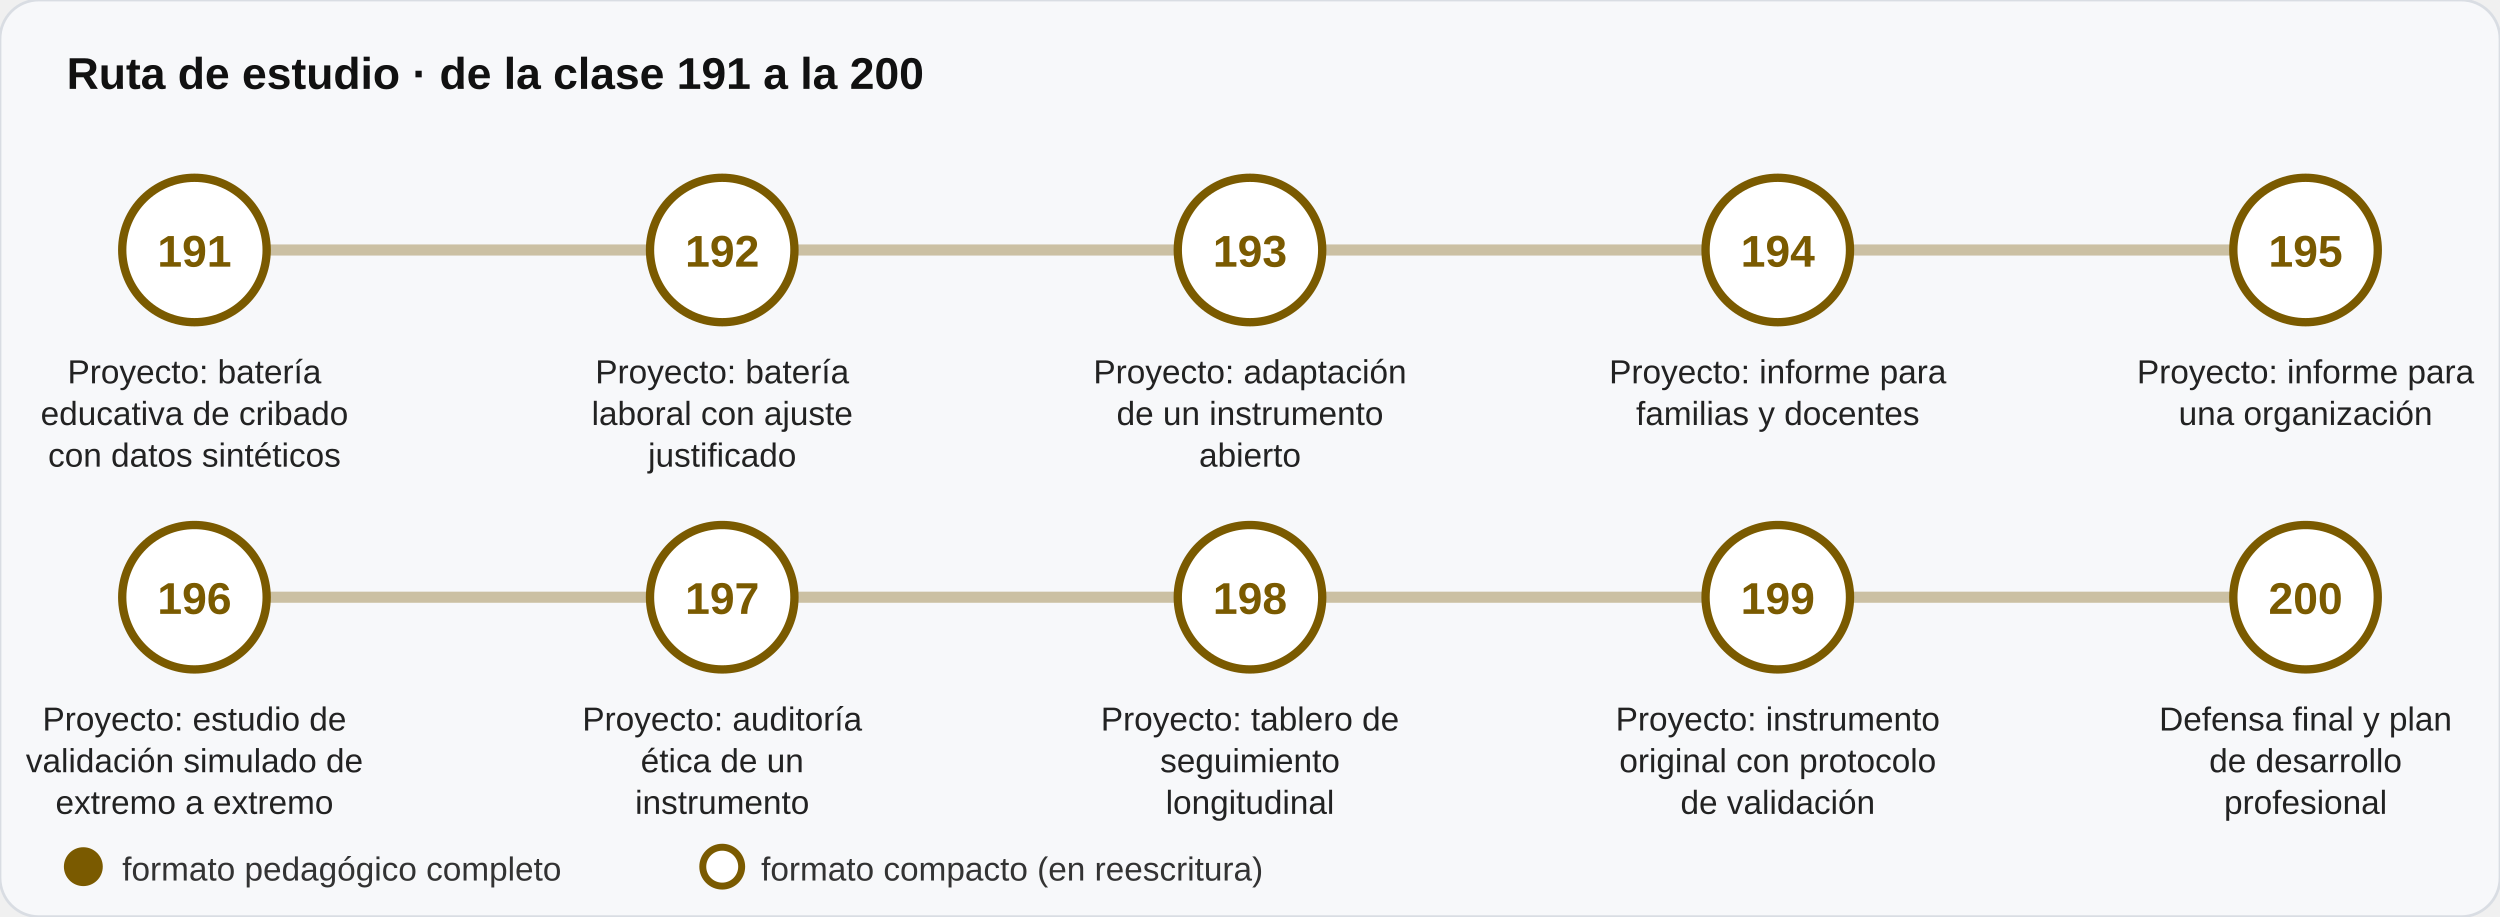
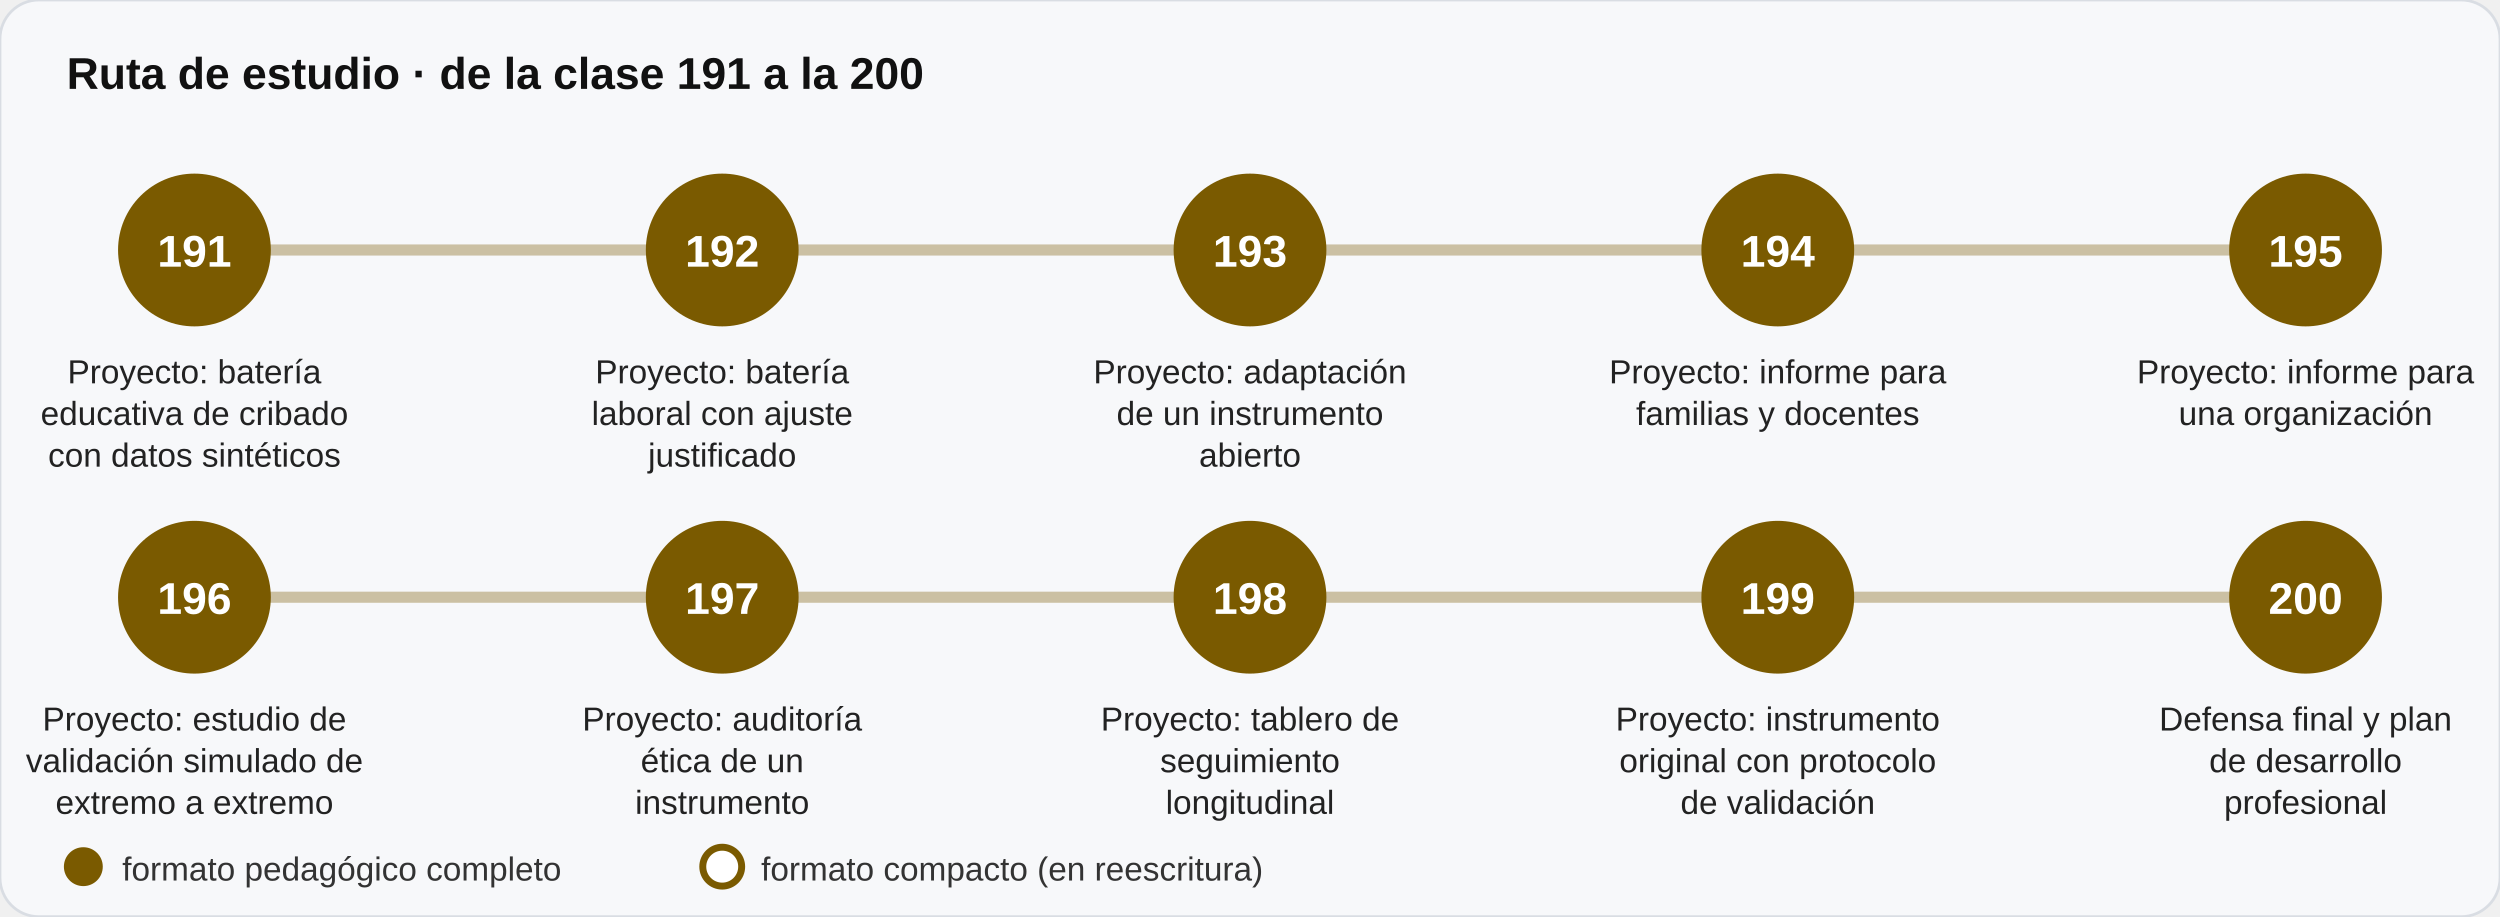
<svg xmlns="http://www.w3.org/2000/svg" viewBox="0 0 900 330" width="900" height="330" role="img" aria-labelledby="t d" font-family="Segoe UI, Arial, sans-serif">
  <rect width="900" height="330" rx="14" fill="#f7f8fa" stroke="#d9dde3" />
  <text x="24" y="32" font-size="16" font-weight="bold" fill="#111">Ruta de estudio · de la clase 191 a la 200</text>
  <line x1="70" y1="90" x2="830" y2="90" stroke="#7a5a00" stroke-width="4" stroke-opacity=".35" />
-   <circle cx="70.0" cy="90" r="26" fill="#ffffff" stroke="#7a5a00" stroke-width="3" />
-   <text x="70.0" y="96" text-anchor="middle" font-size="16" font-weight="bold" fill="#7a5a00">191</text>
+   <circle cx="70.0" cy="90" r="26" fill="#7a5a00" stroke="#7a5a00" stroke-width="3" />
+   <text x="70.0" y="96" text-anchor="middle" font-size="16" font-weight="bold" fill="#ffffff">191</text>
  <text x="70.0" y="138" text-anchor="middle" font-size="12" fill="#222">Proyecto: batería</text>
  <text x="70.0" y="153" text-anchor="middle" font-size="12" fill="#222">educativa de cribado</text>
  <text x="70.0" y="168" text-anchor="middle" font-size="12" fill="#222">con datos sintéticos</text>
-   <circle cx="260.0" cy="90" r="26" fill="#ffffff" stroke="#7a5a00" stroke-width="3" />
-   <text x="260.0" y="96" text-anchor="middle" font-size="16" font-weight="bold" fill="#7a5a00">192</text>
+   <circle cx="260.0" cy="90" r="26" fill="#7a5a00" stroke="#7a5a00" stroke-width="3" />
+   <text x="260.0" y="96" text-anchor="middle" font-size="16" font-weight="bold" fill="#ffffff">192</text>
  <text x="260.0" y="138" text-anchor="middle" font-size="12" fill="#222">Proyecto: batería</text>
  <text x="260.0" y="153" text-anchor="middle" font-size="12" fill="#222">laboral con ajuste</text>
  <text x="260.0" y="168" text-anchor="middle" font-size="12" fill="#222">justificado</text>
-   <circle cx="450.0" cy="90" r="26" fill="#ffffff" stroke="#7a5a00" stroke-width="3" />
-   <text x="450.0" y="96" text-anchor="middle" font-size="16" font-weight="bold" fill="#7a5a00">193</text>
+   <circle cx="450.0" cy="90" r="26" fill="#7a5a00" stroke="#7a5a00" stroke-width="3" />
+   <text x="450.0" y="96" text-anchor="middle" font-size="16" font-weight="bold" fill="#ffffff">193</text>
  <text x="450.0" y="138" text-anchor="middle" font-size="12" fill="#222">Proyecto: adaptación</text>
  <text x="450.0" y="153" text-anchor="middle" font-size="12" fill="#222">de un instrumento</text>
  <text x="450.0" y="168" text-anchor="middle" font-size="12" fill="#222">abierto</text>
-   <circle cx="640.0" cy="90" r="26" fill="#ffffff" stroke="#7a5a00" stroke-width="3" />
-   <text x="640.0" y="96" text-anchor="middle" font-size="16" font-weight="bold" fill="#7a5a00">194</text>
+   <circle cx="640.0" cy="90" r="26" fill="#7a5a00" stroke="#7a5a00" stroke-width="3" />
+   <text x="640.0" y="96" text-anchor="middle" font-size="16" font-weight="bold" fill="#ffffff">194</text>
  <text x="640.0" y="138" text-anchor="middle" font-size="12" fill="#222">Proyecto: informe para</text>
  <text x="640.0" y="153" text-anchor="middle" font-size="12" fill="#222">familias y docentes</text>
-   <circle cx="830.0" cy="90" r="26" fill="#ffffff" stroke="#7a5a00" stroke-width="3" />
-   <text x="830.0" y="96" text-anchor="middle" font-size="16" font-weight="bold" fill="#7a5a00">195</text>
+   <circle cx="830.0" cy="90" r="26" fill="#7a5a00" stroke="#7a5a00" stroke-width="3" />
+   <text x="830.0" y="96" text-anchor="middle" font-size="16" font-weight="bold" fill="#ffffff">195</text>
  <text x="830.0" y="138" text-anchor="middle" font-size="12" fill="#222">Proyecto: informe para</text>
  <text x="830.0" y="153" text-anchor="middle" font-size="12" fill="#222">una organización</text>
  <line x1="70" y1="215" x2="830" y2="215" stroke="#7a5a00" stroke-width="4" stroke-opacity=".35" />
-   <circle cx="70.0" cy="215" r="26" fill="#ffffff" stroke="#7a5a00" stroke-width="3" />
-   <text x="70.0" y="221" text-anchor="middle" font-size="16" font-weight="bold" fill="#7a5a00">196</text>
+   <circle cx="70.0" cy="215" r="26" fill="#7a5a00" stroke="#7a5a00" stroke-width="3" />
+   <text x="70.0" y="221" text-anchor="middle" font-size="16" font-weight="bold" fill="#ffffff">196</text>
  <text x="70.0" y="263" text-anchor="middle" font-size="12" fill="#222">Proyecto: estudio de</text>
  <text x="70.0" y="278" text-anchor="middle" font-size="12" fill="#222">validación simulado de</text>
  <text x="70.0" y="293" text-anchor="middle" font-size="12" fill="#222">extremo a extremo</text>
-   <circle cx="260.0" cy="215" r="26" fill="#ffffff" stroke="#7a5a00" stroke-width="3" />
-   <text x="260.0" y="221" text-anchor="middle" font-size="16" font-weight="bold" fill="#7a5a00">197</text>
+   <circle cx="260.0" cy="215" r="26" fill="#7a5a00" stroke="#7a5a00" stroke-width="3" />
+   <text x="260.0" y="221" text-anchor="middle" font-size="16" font-weight="bold" fill="#ffffff">197</text>
  <text x="260.0" y="263" text-anchor="middle" font-size="12" fill="#222">Proyecto: auditoría</text>
  <text x="260.0" y="278" text-anchor="middle" font-size="12" fill="#222">ética de un</text>
  <text x="260.0" y="293" text-anchor="middle" font-size="12" fill="#222">instrumento</text>
-   <circle cx="450.0" cy="215" r="26" fill="#ffffff" stroke="#7a5a00" stroke-width="3" />
-   <text x="450.0" y="221" text-anchor="middle" font-size="16" font-weight="bold" fill="#7a5a00">198</text>
+   <circle cx="450.0" cy="215" r="26" fill="#7a5a00" stroke="#7a5a00" stroke-width="3" />
+   <text x="450.0" y="221" text-anchor="middle" font-size="16" font-weight="bold" fill="#ffffff">198</text>
  <text x="450.0" y="263" text-anchor="middle" font-size="12" fill="#222">Proyecto: tablero de</text>
  <text x="450.0" y="278" text-anchor="middle" font-size="12" fill="#222">seguimiento</text>
  <text x="450.0" y="293" text-anchor="middle" font-size="12" fill="#222">longitudinal</text>
-   <circle cx="640.0" cy="215" r="26" fill="#ffffff" stroke="#7a5a00" stroke-width="3" />
-   <text x="640.0" y="221" text-anchor="middle" font-size="16" font-weight="bold" fill="#7a5a00">199</text>
+   <circle cx="640.0" cy="215" r="26" fill="#7a5a00" stroke="#7a5a00" stroke-width="3" />
+   <text x="640.0" y="221" text-anchor="middle" font-size="16" font-weight="bold" fill="#ffffff">199</text>
  <text x="640.0" y="263" text-anchor="middle" font-size="12" fill="#222">Proyecto: instrumento</text>
  <text x="640.0" y="278" text-anchor="middle" font-size="12" fill="#222">original con protocolo</text>
  <text x="640.0" y="293" text-anchor="middle" font-size="12" fill="#222">de validación</text>
-   <circle cx="830.0" cy="215" r="26" fill="#ffffff" stroke="#7a5a00" stroke-width="3" />
-   <text x="830.0" y="221" text-anchor="middle" font-size="16" font-weight="bold" fill="#7a5a00">200</text>
+   <circle cx="830.0" cy="215" r="26" fill="#7a5a00" stroke="#7a5a00" stroke-width="3" />
+   <text x="830.0" y="221" text-anchor="middle" font-size="16" font-weight="bold" fill="#ffffff">200</text>
  <text x="830.0" y="263" text-anchor="middle" font-size="12" fill="#222">Defensa final y plan</text>
  <text x="830.0" y="278" text-anchor="middle" font-size="12" fill="#222">de desarrollo</text>
  <text x="830.0" y="293" text-anchor="middle" font-size="12" fill="#222">profesional</text>
  <circle cx="30" cy="312" r="7" fill="#7a5a00" />
  <text x="44" y="317" font-size="12" fill="#333">formato pedagógico completo</text>
  <circle cx="260" cy="312" r="7" fill="#fff" stroke="#7a5a00" stroke-width="2.5" />
  <text x="274" y="317" font-size="12" fill="#333">formato compacto (en reescritura)</text>
</svg>
